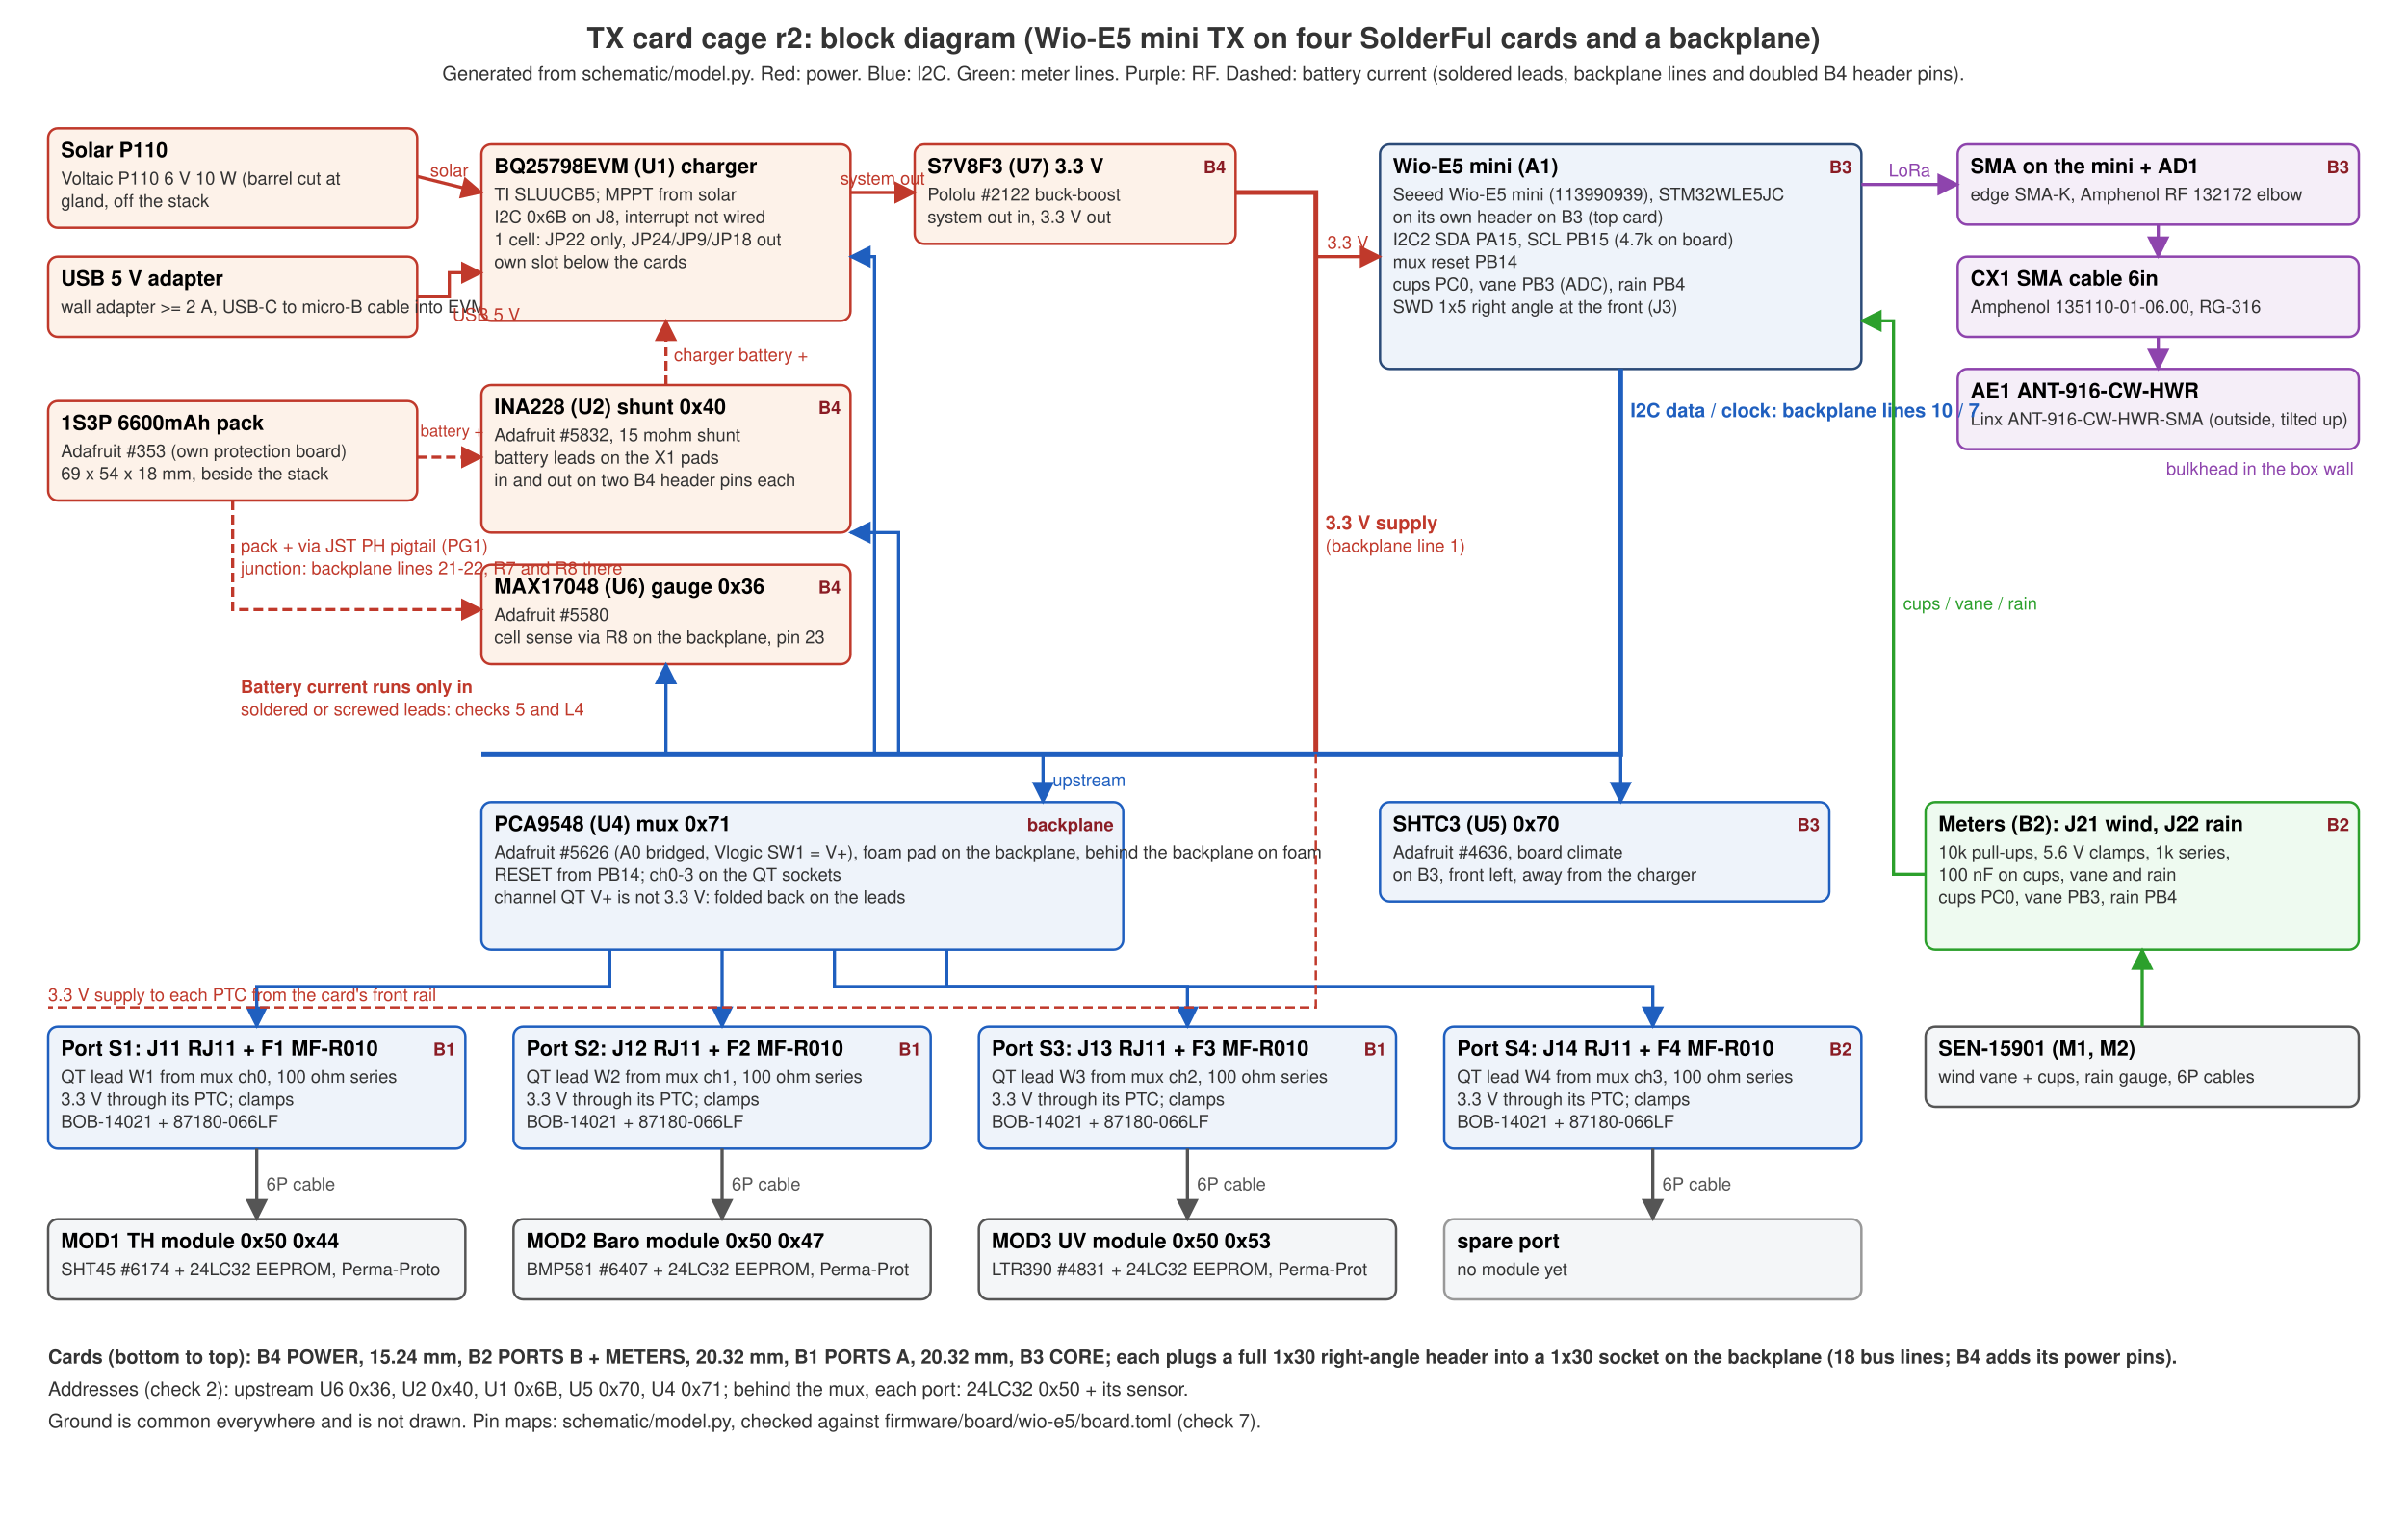
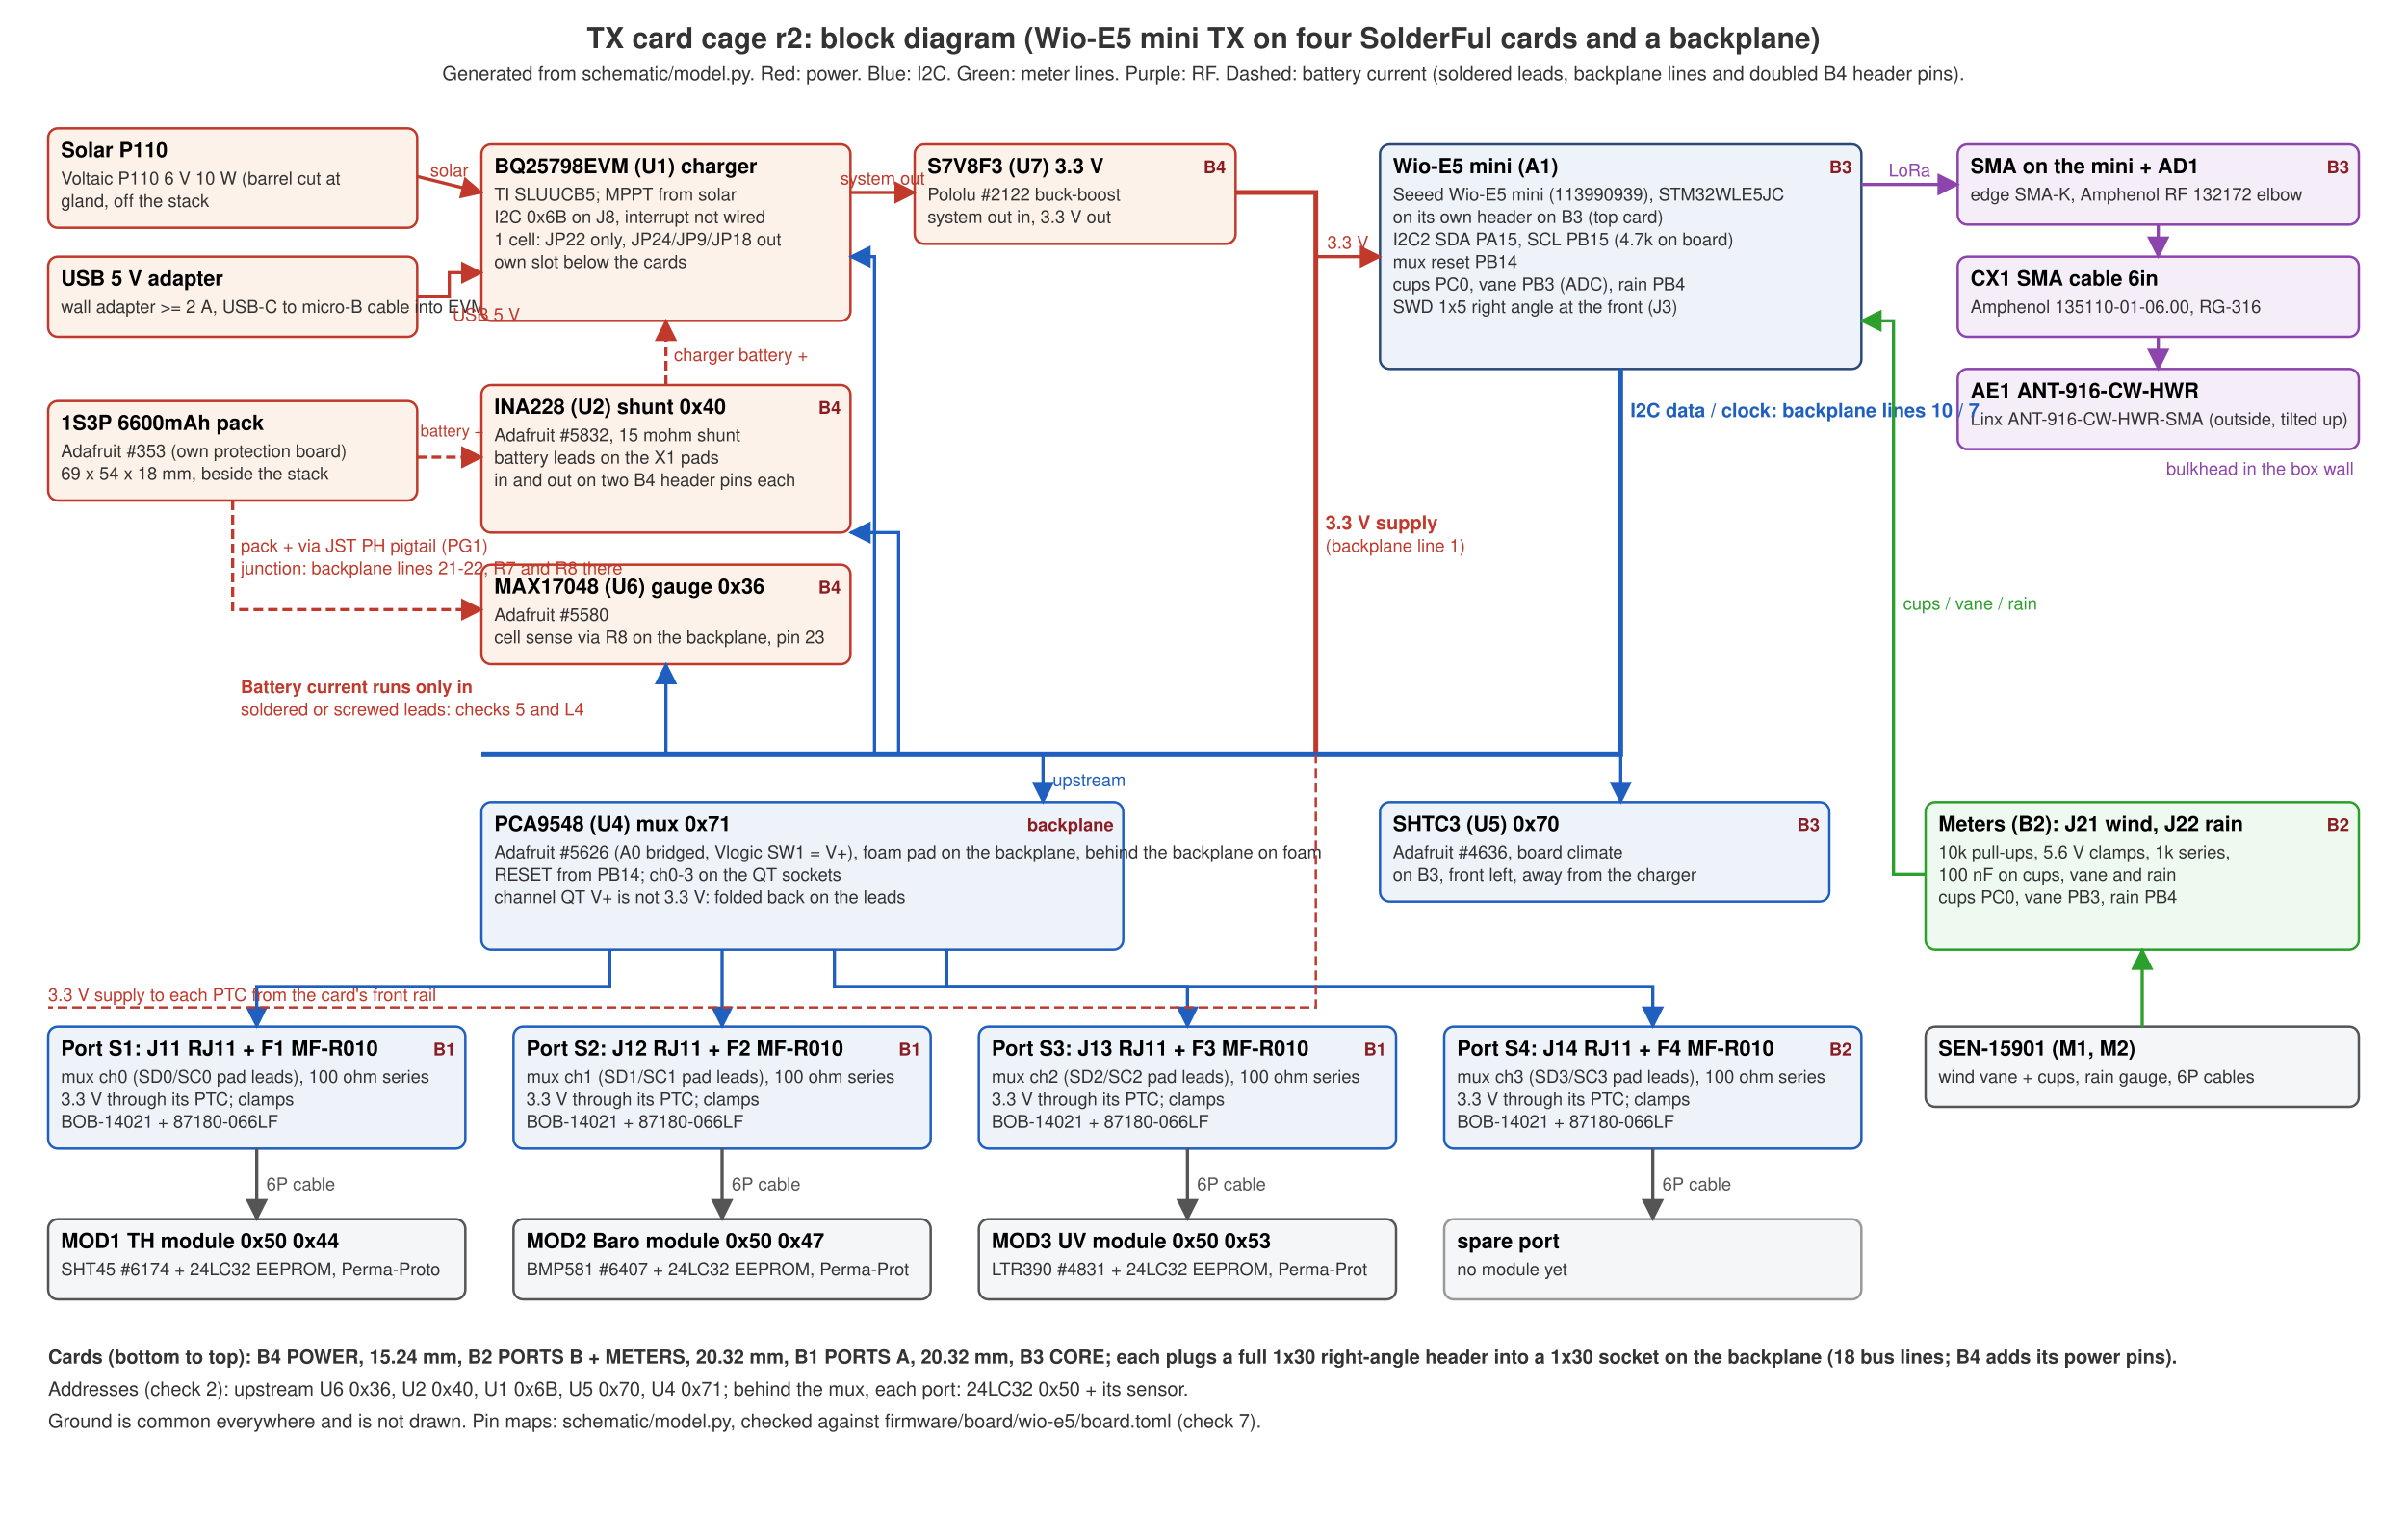
<svg xmlns="http://www.w3.org/2000/svg" width="1500" height="960" viewBox="0 0 1500 960" font-family="Helvetica, Arial, sans-serif">
  <defs>
    <marker id="a" viewBox="0 0 10 10" refX="9" refY="5" markerWidth="7" markerHeight="7" orient="auto">
      <path d="M0,0 L10,5 L0,10 z" fill="context-stroke" />
    </marker>
  </defs>
  <rect width="100%" height="100%" fill="#ffffff" />
  <text x="750.0" y="30" font-size="18" fill="#333" text-anchor="middle" font-weight="bold">TX card cage r2: block diagram (Wio-E5 mini TX on four SolderFul cards and a backplane)</text>
  <text x="750.0" y="50" font-size="12" fill="#333" text-anchor="middle" font-weight="normal">Generated from schematic/model.py. Red: power. Blue: I2C. Green: meter lines. Purple: RF. Dashed: battery current (soldered leads, backplane lines and doubled B4 header pins).</text>
  <rect x="30" y="80" width="230" height="62" rx="6" fill="#fdf2e9" stroke="#C0392B" stroke-width="1.5" />
  <text x="38" y="98" font-size="13" font-weight="bold">Solar P110</text>
  <text x="38" y="115" font-size="11" fill="#333">Voltaic P110 6 V 10 W (barrel cut at</text>
  <text x="38" y="129" font-size="11" fill="#333">gland, off the stack</text>
  <rect x="30" y="160" width="230" height="50" rx="6" fill="#fdf2e9" stroke="#C0392B" stroke-width="1.5" />
  <text x="38" y="178" font-size="13" font-weight="bold">USB 5 V adapter</text>
  <text x="38" y="195" font-size="11" fill="#333">wall adapter &gt;= 2 A, USB-C to micro-B cable into EVM J6</text>
  <rect x="30" y="250" width="230" height="62" rx="6" fill="#fdf2e9" stroke="#C0392B" stroke-width="1.5" />
  <text x="38" y="268" font-size="13" font-weight="bold">1S3P 6600mAh pack</text>
  <text x="38" y="285" font-size="11" fill="#333">Adafruit #353 (own protection board)</text>
  <text x="38" y="299" font-size="11" fill="#333">69 x 54 x 18 mm, beside the stack</text>
  <rect x="300" y="90" width="230" height="110" rx="6" fill="#fdf2e9" stroke="#C0392B" stroke-width="1.5" />
  <text x="308" y="108" font-size="13" font-weight="bold">BQ25798EVM (U1) charger</text>
  <text x="308" y="125" font-size="11" fill="#333">TI SLUUCB5; MPPT from solar</text>
  <text x="308" y="139" font-size="11" fill="#333">I2C 0x6B on J8, interrupt not wired</text>
  <text x="308" y="153" font-size="11" fill="#333">1 cell: JP22 only, JP24/JP9/JP18 out</text>
  <text x="308" y="167" font-size="11" fill="#333">own slot below the cards</text>
  <rect x="300" y="240" width="230" height="92" rx="6" fill="#fdf2e9" stroke="#C0392B" stroke-width="1.5" />
  <text x="308" y="258" font-size="13" font-weight="bold">INA228 (U2) shunt 0x40</text>
  <text x="524" y="258" font-size="11" text-anchor="end" fill="#8a1c24" font-weight="bold">B4</text>
  <text x="308" y="275" font-size="11" fill="#333">Adafruit #5832, 15 mohm shunt</text>
  <text x="308" y="289" font-size="11" fill="#333">battery leads on the X1 pads</text>
  <text x="308" y="303" font-size="11" fill="#333">in and out on two B4 header pins each</text>
  <rect x="300" y="352" width="230" height="62" rx="6" fill="#fdf2e9" stroke="#C0392B" stroke-width="1.5" />
  <text x="308" y="370" font-size="13" font-weight="bold">MAX17048 (U6) gauge 0x36</text>
  <text x="524" y="370" font-size="11" text-anchor="end" fill="#8a1c24" font-weight="bold">B4</text>
  <text x="308" y="387" font-size="11" fill="#333">Adafruit #5580</text>
  <text x="308" y="401" font-size="11" fill="#333">cell sense via R8 on the backplane, pin 23</text>
  <rect x="570" y="90" width="200" height="62" rx="6" fill="#fdf2e9" stroke="#C0392B" stroke-width="1.5" />
  <text x="578" y="108" font-size="13" font-weight="bold">S7V8F3 (U7) 3.3 V</text>
  <text x="764" y="108" font-size="11" text-anchor="end" fill="#8a1c24" font-weight="bold">B4</text>
  <text x="578" y="125" font-size="11" fill="#333">Pololu #2122 buck-boost</text>
  <text x="578" y="139" font-size="11" fill="#333">system out in, 3.3 V out</text>
  <path d="M260,110 L300,120" fill="none" stroke="#C0392B" stroke-width="2" marker-end="url(#a)" />
  <text x="280.0" y="110.0" font-size="11" text-anchor="middle" fill="#C0392B">solar</text>
  <path d="M260,185 L280,185 L280,170 L300,170" fill="none" stroke="#C0392B" stroke-width="2" marker-end="url(#a)" />
  <text x="282" y="200" font-size="11" text-anchor="start" fill="#C0392B">USB 5 V</text>
  <path d="M145,312 L145,380 L300,380" fill="none" stroke="#C0392B" stroke-width="2" stroke-dasharray="6 3" marker-end="url(#a)" />
  <text x="150" y="344" font-size="11" fill="#C0392B" text-anchor="start" font-weight="normal">pack + via JST PH pigtail (PG1)</text>
  <text x="150" y="358" font-size="11" fill="#C0392B" text-anchor="start" font-weight="normal">junction: backplane lines 21-22, R7 and R8 there</text>
  <path d="M260,285 L300,285" fill="none" stroke="#C0392B" stroke-width="2" stroke-dasharray="6 3" marker-end="url(#a)" />
  <text x="262" y="272" font-size="10" fill="#C0392B" text-anchor="start" font-weight="normal">battery +</text>
  <path d="M415,240 L415,200" fill="none" stroke="#C0392B" stroke-width="2" stroke-dasharray="6 3" marker-end="url(#a)" />
  <text x="420" y="225" font-size="11" text-anchor="start" fill="#C0392B">charger battery +</text>
  <path d="M530,120 L570,120" fill="none" stroke="#C0392B" stroke-width="2" marker-end="url(#a)" />
  <text x="550.0" y="115.0" font-size="11" text-anchor="middle" fill="#C0392B">system out</text>
  <text x="150" y="432" font-size="11" fill="#C0392B" text-anchor="start" font-weight="bold">Battery current runs only in</text>
  <text x="150" y="446" font-size="11" fill="#C0392B" text-anchor="start" font-weight="normal">soldered or screwed leads: checks 5 and L4</text>
  <path d="M770,120 L820,120 L820,470" fill="none" stroke="#C0392B" stroke-width="3" />
  <text x="826" y="330" font-size="12" fill="#C0392B" text-anchor="start" font-weight="bold">3.3 V supply</text>
  <text x="826" y="344" font-size="11" fill="#C0392B" text-anchor="start" font-weight="normal">(backplane line 1)</text>
  <rect x="860" y="90" width="300" height="140" rx="6" fill="#eef3fa" stroke="#2b4a77" stroke-width="1.5" />
  <text x="868" y="108" font-size="13" font-weight="bold">Wio-E5 mini (A1)</text>
  <text x="1154" y="108" font-size="11" text-anchor="end" fill="#8a1c24" font-weight="bold">B3</text>
  <text x="868" y="125" font-size="11" fill="#333">Seeed Wio-E5 mini (113990939), STM32WLE5JC</text>
  <text x="868" y="139" font-size="11" fill="#333">on its own header on B3 (top card)</text>
  <text x="868" y="153" font-size="11" fill="#333">I2C2 SDA PA15, SCL PB15 (4.7k on board)</text>
  <text x="868" y="167" font-size="11" fill="#333">mux reset PB14</text>
  <text x="868" y="181" font-size="11" fill="#333">cups PC0, vane PB3 (ADC), rain PB4</text>
  <text x="868" y="195" font-size="11" fill="#333">SWD 1x5 right angle at the front (J3)</text>
  <path d="M820,160 L860,160" fill="none" stroke="#C0392B" stroke-width="2" marker-end="url(#a)" />
  <text x="840.0" y="155.0" font-size="11" text-anchor="middle" fill="#C0392B">3.3 V</text>
  <rect x="1220" y="90" width="250" height="50" rx="6" fill="#f5eef8" stroke="#8E44AD" stroke-width="1.5" />
  <text x="1228" y="108" font-size="13" font-weight="bold">SMA on the mini + AD1</text>
  <text x="1464" y="108" font-size="11" text-anchor="end" fill="#8a1c24" font-weight="bold">B3</text>
  <text x="1228" y="125" font-size="11" fill="#333">edge SMA-K, Amphenol RF 132172 elbow</text>
  <rect x="1220" y="160" width="250" height="50" rx="6" fill="#f5eef8" stroke="#8E44AD" stroke-width="1.5" />
  <text x="1228" y="178" font-size="13" font-weight="bold">CX1 SMA cable 6in</text>
  <text x="1228" y="195" font-size="11" fill="#333">Amphenol 135110-01-06.00, RG-316</text>
  <rect x="1220" y="230" width="250" height="50" rx="6" fill="#f5eef8" stroke="#8E44AD" stroke-width="1.5" />
  <text x="1228" y="248" font-size="13" font-weight="bold">AE1 ANT-916-CW-HWR</text>
  <text x="1228" y="265" font-size="11" fill="#333">Linx ANT-916-CW-HWR-SMA (outside, tilted up)</text>
  <path d="M1160,115 L1220,115" fill="none" stroke="#8E44AD" stroke-width="2" marker-end="url(#a)" />
  <text x="1190.0" y="110.0" font-size="11" text-anchor="middle" fill="#8E44AD">LoRa</text>
  <path d="M1345,140 L1345,160" fill="none" stroke="#8E44AD" stroke-width="2" marker-end="url(#a)" />
  <path d="M1345,210 L1345,230" fill="none" stroke="#8E44AD" stroke-width="2" marker-end="url(#a)" />
  <text x="1350" y="296" font-size="11" fill="#8E44AD" text-anchor="start" font-weight="normal">bulkhead in the box wall</text>
  <path d="M1010,230 L1010,470 L300,470" fill="none" stroke="#1F5FBF" stroke-width="3" />
  <text x="1016" y="260" font-size="12" fill="#1F5FBF" text-anchor="start" font-weight="bold">I2C data / clock: backplane lines 10 / 7</text>
  <path d="M415,470 L415,414" fill="none" stroke="#1F5FBF" stroke-width="2" marker-end="url(#a)" />
  <path d="M560,470 L560,332 L530,332" fill="none" stroke="#1F5FBF" stroke-width="2" marker-end="url(#a)" />
  <path d="M545,470 L545,160 L530,160" fill="none" stroke="#1F5FBF" stroke-width="2" marker-end="url(#a)" />
  <rect x="860" y="500" width="280" height="62" rx="6" fill="#eef3fa" stroke="#1F5FBF" stroke-width="1.5" />
  <text x="868" y="518" font-size="13" font-weight="bold">SHTC3 (U5) 0x70</text>
  <text x="1134" y="518" font-size="11" text-anchor="end" fill="#8a1c24" font-weight="bold">B3</text>
  <text x="868" y="535" font-size="11" fill="#333">Adafruit #4636, board climate</text>
  <text x="868" y="549" font-size="11" fill="#333">on B3, front left, away from the charger</text>
  <path d="M1010,470 L1010,500" fill="none" stroke="#1F5FBF" stroke-width="2" marker-end="url(#a)" />
  <rect x="300" y="500" width="400" height="92" rx="6" fill="#eef3fa" stroke="#1F5FBF" stroke-width="1.5" />
  <text x="308" y="518" font-size="13" font-weight="bold">PCA9548 (U4) mux 0x71</text>
  <text x="694" y="518" font-size="11" text-anchor="end" fill="#8a1c24" font-weight="bold">backplane</text>
  <text x="308" y="535" font-size="11" fill="#333">Adafruit #5626 (A0 bridged, Vlogic SW1 = V+), foam pad on the backplane, behind the backplane on foam</text>
  <text x="308" y="549" font-size="11" fill="#333">RESET from PB14; ch0-3 on the QT sockets</text>
  <text x="308" y="563" font-size="11" fill="#333">channel QT V+ is not 3.3 V: folded back on the leads</text>
  <path d="M650,470 L650,500" fill="none" stroke="#1F5FBF" stroke-width="2" marker-end="url(#a)" />
  <text x="656" y="490" font-size="11" fill="#1F5FBF" text-anchor="start" font-weight="normal">upstream</text>
  <rect x="30" y="640" width="260" height="76" rx="6" fill="#eef3fa" stroke="#1F5FBF" stroke-width="1.5" />
  <text x="38" y="658" font-size="13" font-weight="bold">Port S1: J11 RJ11 + F1 MF-R010</text>
  <text x="284" y="658" font-size="11" text-anchor="end" fill="#8a1c24" font-weight="bold">B1</text>
-   <text x="38" y="675" font-size="11" fill="#333">QT lead W1 from mux ch0, 100 ohm series</text>
+   <text x="38" y="675" font-size="11" fill="#333">mux ch0 (SD0/SC0 pad leads), 100 ohm series</text>
  <text x="38" y="689" font-size="11" fill="#333">3.3 V through its PTC; clamps</text>
  <text x="38" y="703" font-size="11" fill="#333">BOB-14021 + 87180-066LF</text>
  <path d="M380,592 L380,615 L160,615 L160,640" fill="none" stroke="#1F5FBF" stroke-width="2" marker-end="url(#a)" />
  <rect x="30" y="760" width="260" height="50" rx="6" fill="#f4f6f8" stroke="#555" stroke-width="1.5" />
  <text x="38" y="778" font-size="13" font-weight="bold">MOD1 TH module 0x50 0x44</text>
  <text x="38" y="795" font-size="11" fill="#333">SHT45 #6174 + 24LC32 EEPROM, Perma-Proto</text>
  <path d="M160,716 L160,760" fill="none" stroke="#555" stroke-width="2" marker-end="url(#a)" />
  <text x="166" y="742" font-size="11" text-anchor="start" fill="#555">6P cable</text>
  <rect x="320" y="640" width="260" height="76" rx="6" fill="#eef3fa" stroke="#1F5FBF" stroke-width="1.5" />
  <text x="328" y="658" font-size="13" font-weight="bold">Port S2: J12 RJ11 + F2 MF-R010</text>
  <text x="574" y="658" font-size="11" text-anchor="end" fill="#8a1c24" font-weight="bold">B1</text>
-   <text x="328" y="675" font-size="11" fill="#333">QT lead W2 from mux ch1, 100 ohm series</text>
+   <text x="328" y="675" font-size="11" fill="#333">mux ch1 (SD1/SC1 pad leads), 100 ohm series</text>
  <text x="328" y="689" font-size="11" fill="#333">3.3 V through its PTC; clamps</text>
  <text x="328" y="703" font-size="11" fill="#333">BOB-14021 + 87180-066LF</text>
  <path d="M450,592 L450,615 L450,615 L450,640" fill="none" stroke="#1F5FBF" stroke-width="2" marker-end="url(#a)" />
  <rect x="320" y="760" width="260" height="50" rx="6" fill="#f4f6f8" stroke="#555" stroke-width="1.5" />
  <text x="328" y="778" font-size="13" font-weight="bold">MOD2 Baro module 0x50 0x47</text>
  <text x="328" y="795" font-size="11" fill="#333">BMP581 #6407 + 24LC32 EEPROM, Perma-Prot</text>
  <path d="M450,716 L450,760" fill="none" stroke="#555" stroke-width="2" marker-end="url(#a)" />
  <text x="456" y="742" font-size="11" text-anchor="start" fill="#555">6P cable</text>
  <rect x="610" y="640" width="260" height="76" rx="6" fill="#eef3fa" stroke="#1F5FBF" stroke-width="1.5" />
  <text x="618" y="658" font-size="13" font-weight="bold">Port S3: J13 RJ11 + F3 MF-R010</text>
  <text x="864" y="658" font-size="11" text-anchor="end" fill="#8a1c24" font-weight="bold">B1</text>
-   <text x="618" y="675" font-size="11" fill="#333">QT lead W3 from mux ch2, 100 ohm series</text>
+   <text x="618" y="675" font-size="11" fill="#333">mux ch2 (SD2/SC2 pad leads), 100 ohm series</text>
  <text x="618" y="689" font-size="11" fill="#333">3.3 V through its PTC; clamps</text>
  <text x="618" y="703" font-size="11" fill="#333">BOB-14021 + 87180-066LF</text>
  <path d="M520,592 L520,615 L740,615 L740,640" fill="none" stroke="#1F5FBF" stroke-width="2" marker-end="url(#a)" />
  <rect x="610" y="760" width="260" height="50" rx="6" fill="#f4f6f8" stroke="#555" stroke-width="1.5" />
  <text x="618" y="778" font-size="13" font-weight="bold">MOD3 UV module 0x50 0x53</text>
  <text x="618" y="795" font-size="11" fill="#333">LTR390 #4831 + 24LC32 EEPROM, Perma-Prot</text>
  <path d="M740,716 L740,760" fill="none" stroke="#555" stroke-width="2" marker-end="url(#a)" />
  <text x="746" y="742" font-size="11" text-anchor="start" fill="#555">6P cable</text>
  <rect x="900" y="640" width="260" height="76" rx="6" fill="#eef3fa" stroke="#1F5FBF" stroke-width="1.5" />
  <text x="908" y="658" font-size="13" font-weight="bold">Port S4: J14 RJ11 + F4 MF-R010</text>
  <text x="1154" y="658" font-size="11" text-anchor="end" fill="#8a1c24" font-weight="bold">B2</text>
-   <text x="908" y="675" font-size="11" fill="#333">QT lead W4 from mux ch3, 100 ohm series</text>
+   <text x="908" y="675" font-size="11" fill="#333">mux ch3 (SD3/SC3 pad leads), 100 ohm series</text>
  <text x="908" y="689" font-size="11" fill="#333">3.3 V through its PTC; clamps</text>
  <text x="908" y="703" font-size="11" fill="#333">BOB-14021 + 87180-066LF</text>
  <path d="M590,592 L590,615 L1030,615 L1030,640" fill="none" stroke="#1F5FBF" stroke-width="2" marker-end="url(#a)" />
  <rect x="900" y="760" width="260" height="50" rx="6" fill="#f4f6f8" stroke="#999" stroke-width="1.5" />
  <text x="908" y="778" font-size="13" font-weight="bold">spare port</text>
  <text x="908" y="795" font-size="11" fill="#333">no module yet</text>
  <path d="M1030,716 L1030,760" fill="none" stroke="#555" stroke-width="2" marker-end="url(#a)" />
  <text x="1036" y="742" font-size="11" text-anchor="start" fill="#555">6P cable</text>
  <path d="M820,470 L820,628 L30,628" fill="none" stroke="#C0392B" stroke-width="1.5" stroke-dasharray="6 3" />
  <text x="30" y="624" font-size="11" fill="#C0392B" text-anchor="start" font-weight="normal">3.3 V supply to each PTC from the card's front rail</text>
  <rect x="1200" y="500" width="270" height="92" rx="6" fill="#eefaf0" stroke="#2CA02C" stroke-width="1.5" />
  <text x="1208" y="518" font-size="13" font-weight="bold">Meters (B2): J21 wind, J22 rain</text>
  <text x="1464" y="518" font-size="11" text-anchor="end" fill="#8a1c24" font-weight="bold">B2</text>
  <text x="1208" y="535" font-size="11" fill="#333">10k pull-ups, 5.6 V clamps, 1k series,</text>
  <text x="1208" y="549" font-size="11" fill="#333">100 nF on cups, vane and rain</text>
  <text x="1208" y="563" font-size="11" fill="#333">cups PC0, vane PB3, rain PB4</text>
  <rect x="1200" y="640" width="270" height="50" rx="6" fill="#f4f6f8" stroke="#555" stroke-width="1.5" />
  <text x="1208" y="658" font-size="13" font-weight="bold">SEN-15901 (M1, M2)</text>
  <text x="1208" y="675" font-size="11" fill="#333">wind vane + cups, rain gauge, 6P cables</text>
  <path d="M1335,640 L1335,592" fill="none" stroke="#2CA02C" stroke-width="2" marker-end="url(#a)" />
  <path d="M1200,545 L1180,545 L1180,200 L1160,200" fill="none" stroke="#2CA02C" stroke-width="2" marker-end="url(#a)" />
  <text x="1186" y="380" font-size="11" text-anchor="start" fill="#2CA02C">cups / vane / rain</text>
  <text x="30" y="850" font-size="12" fill="#333" text-anchor="start" font-weight="bold">Cards (bottom to top): B4 POWER, 15.24 mm, B2 PORTS B + METERS, 20.32 mm, B1 PORTS A, 20.32 mm, B3 CORE; each plugs a full 1x30 right-angle header into a 1x30 socket on the backplane (18 bus lines; B4 adds its power pins).</text>
  <text x="30" y="870" font-size="12" fill="#333" text-anchor="start" font-weight="normal">Addresses (check 2): upstream U6 0x36, U2 0x40, U1 0x6B, U5 0x70, U4 0x71; behind the mux, each port: 24LC32 0x50 + its sensor.</text>
  <text x="30" y="890" font-size="12" fill="#333" text-anchor="start" font-weight="normal">Ground is common everywhere and is not drawn. Pin maps: schematic/model.py, checked against firmware/board/wio-e5/board.toml (check 7).</text>
</svg>
